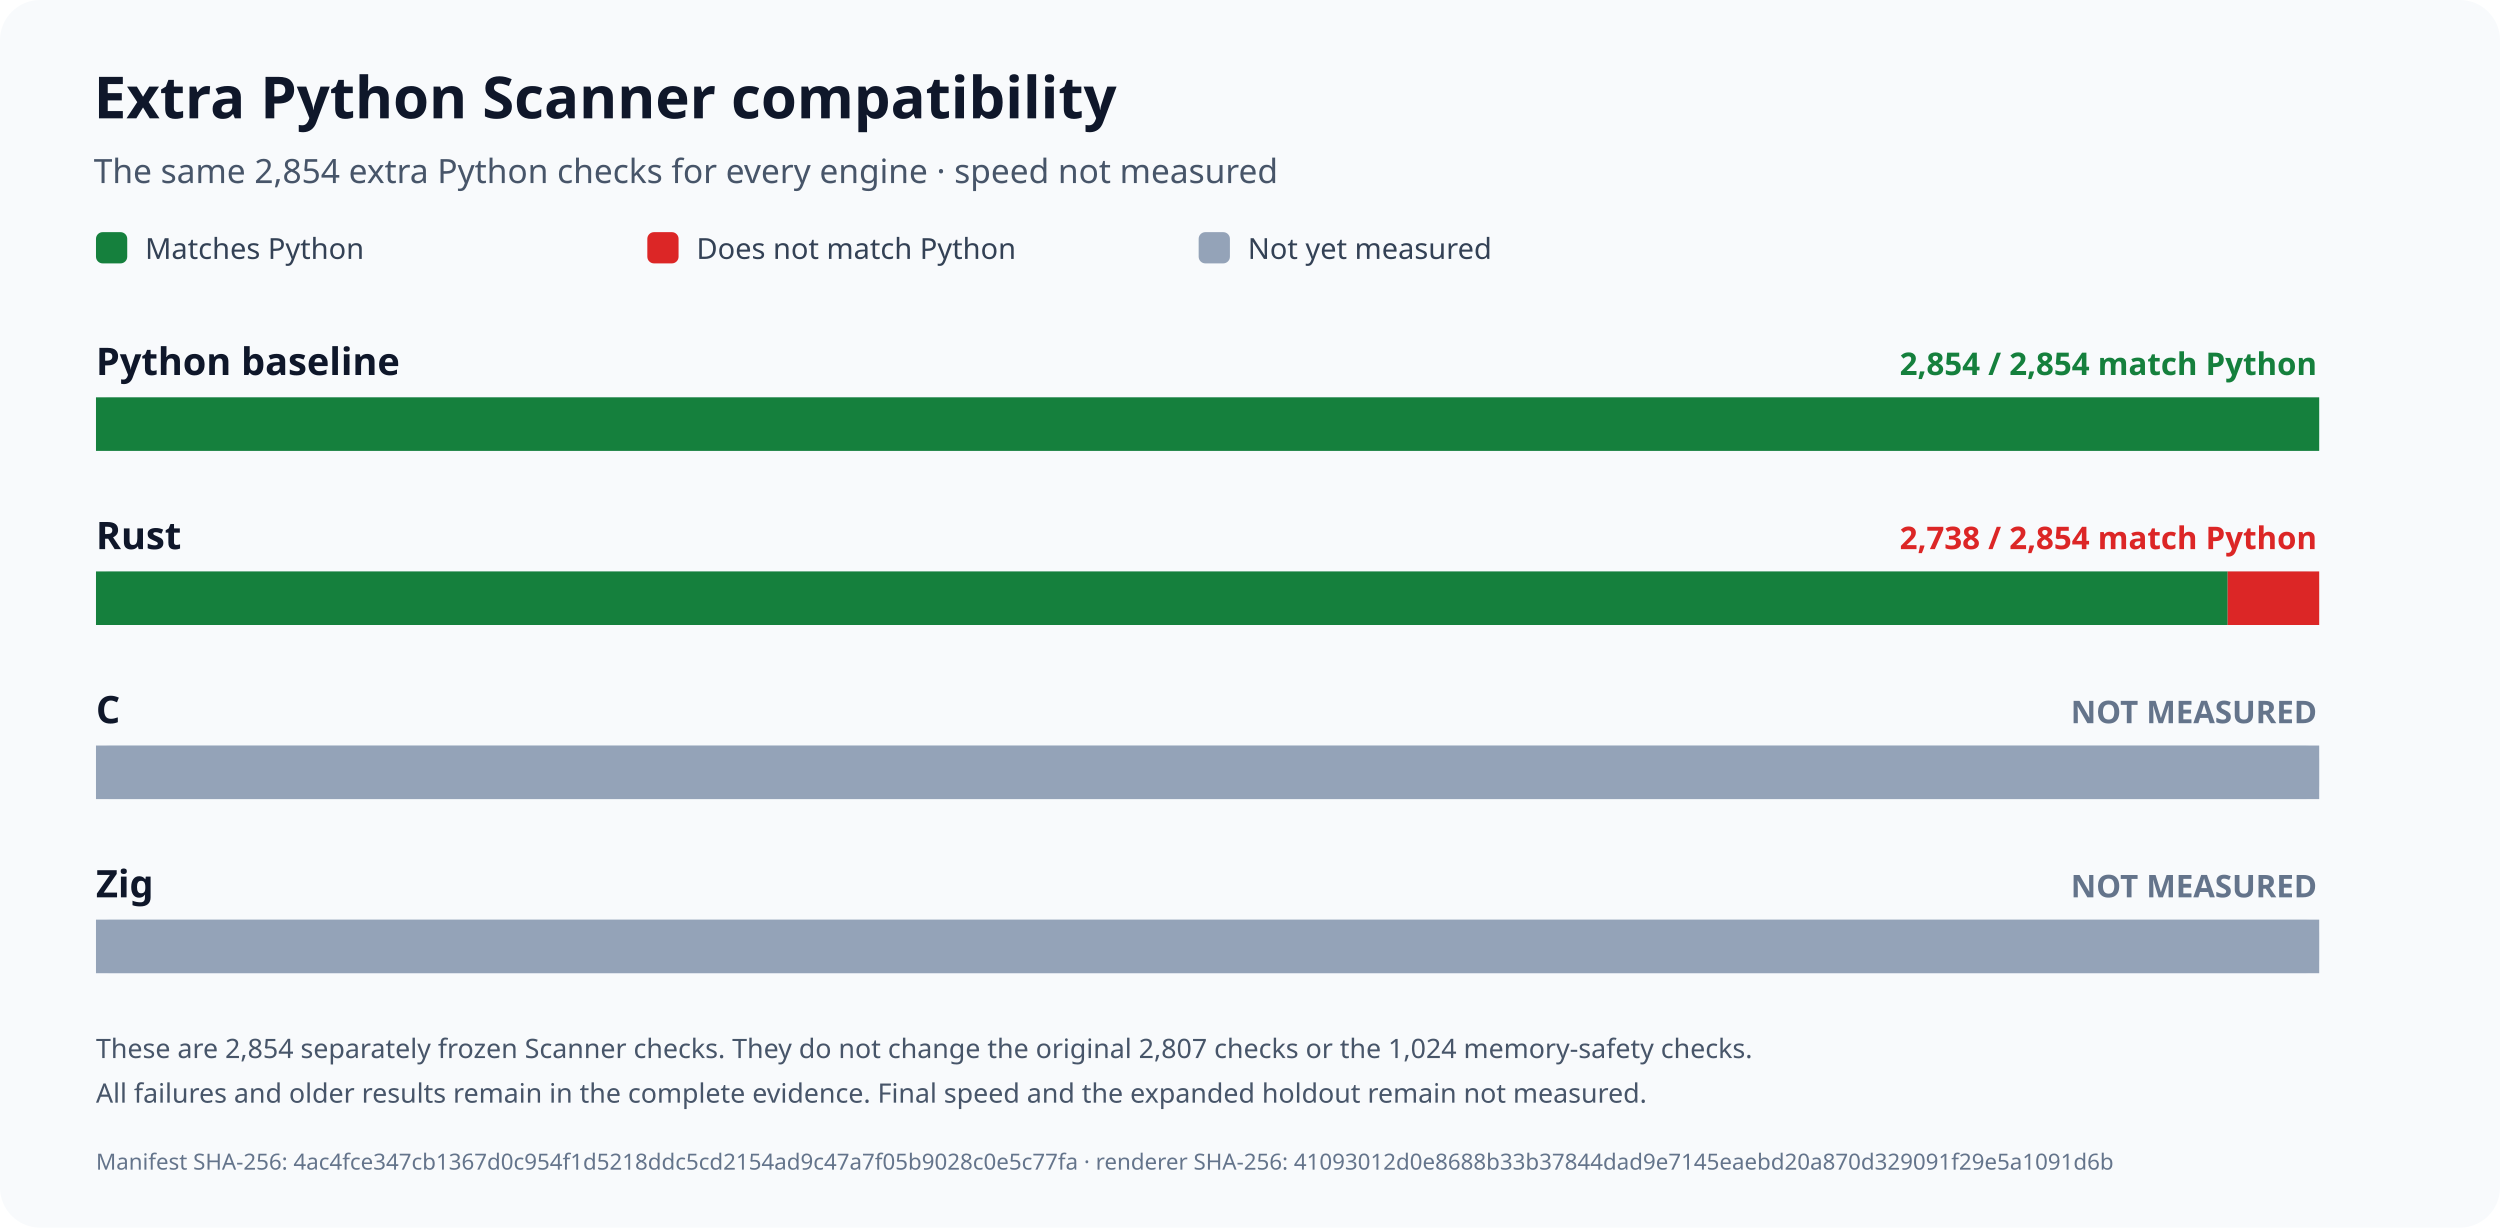
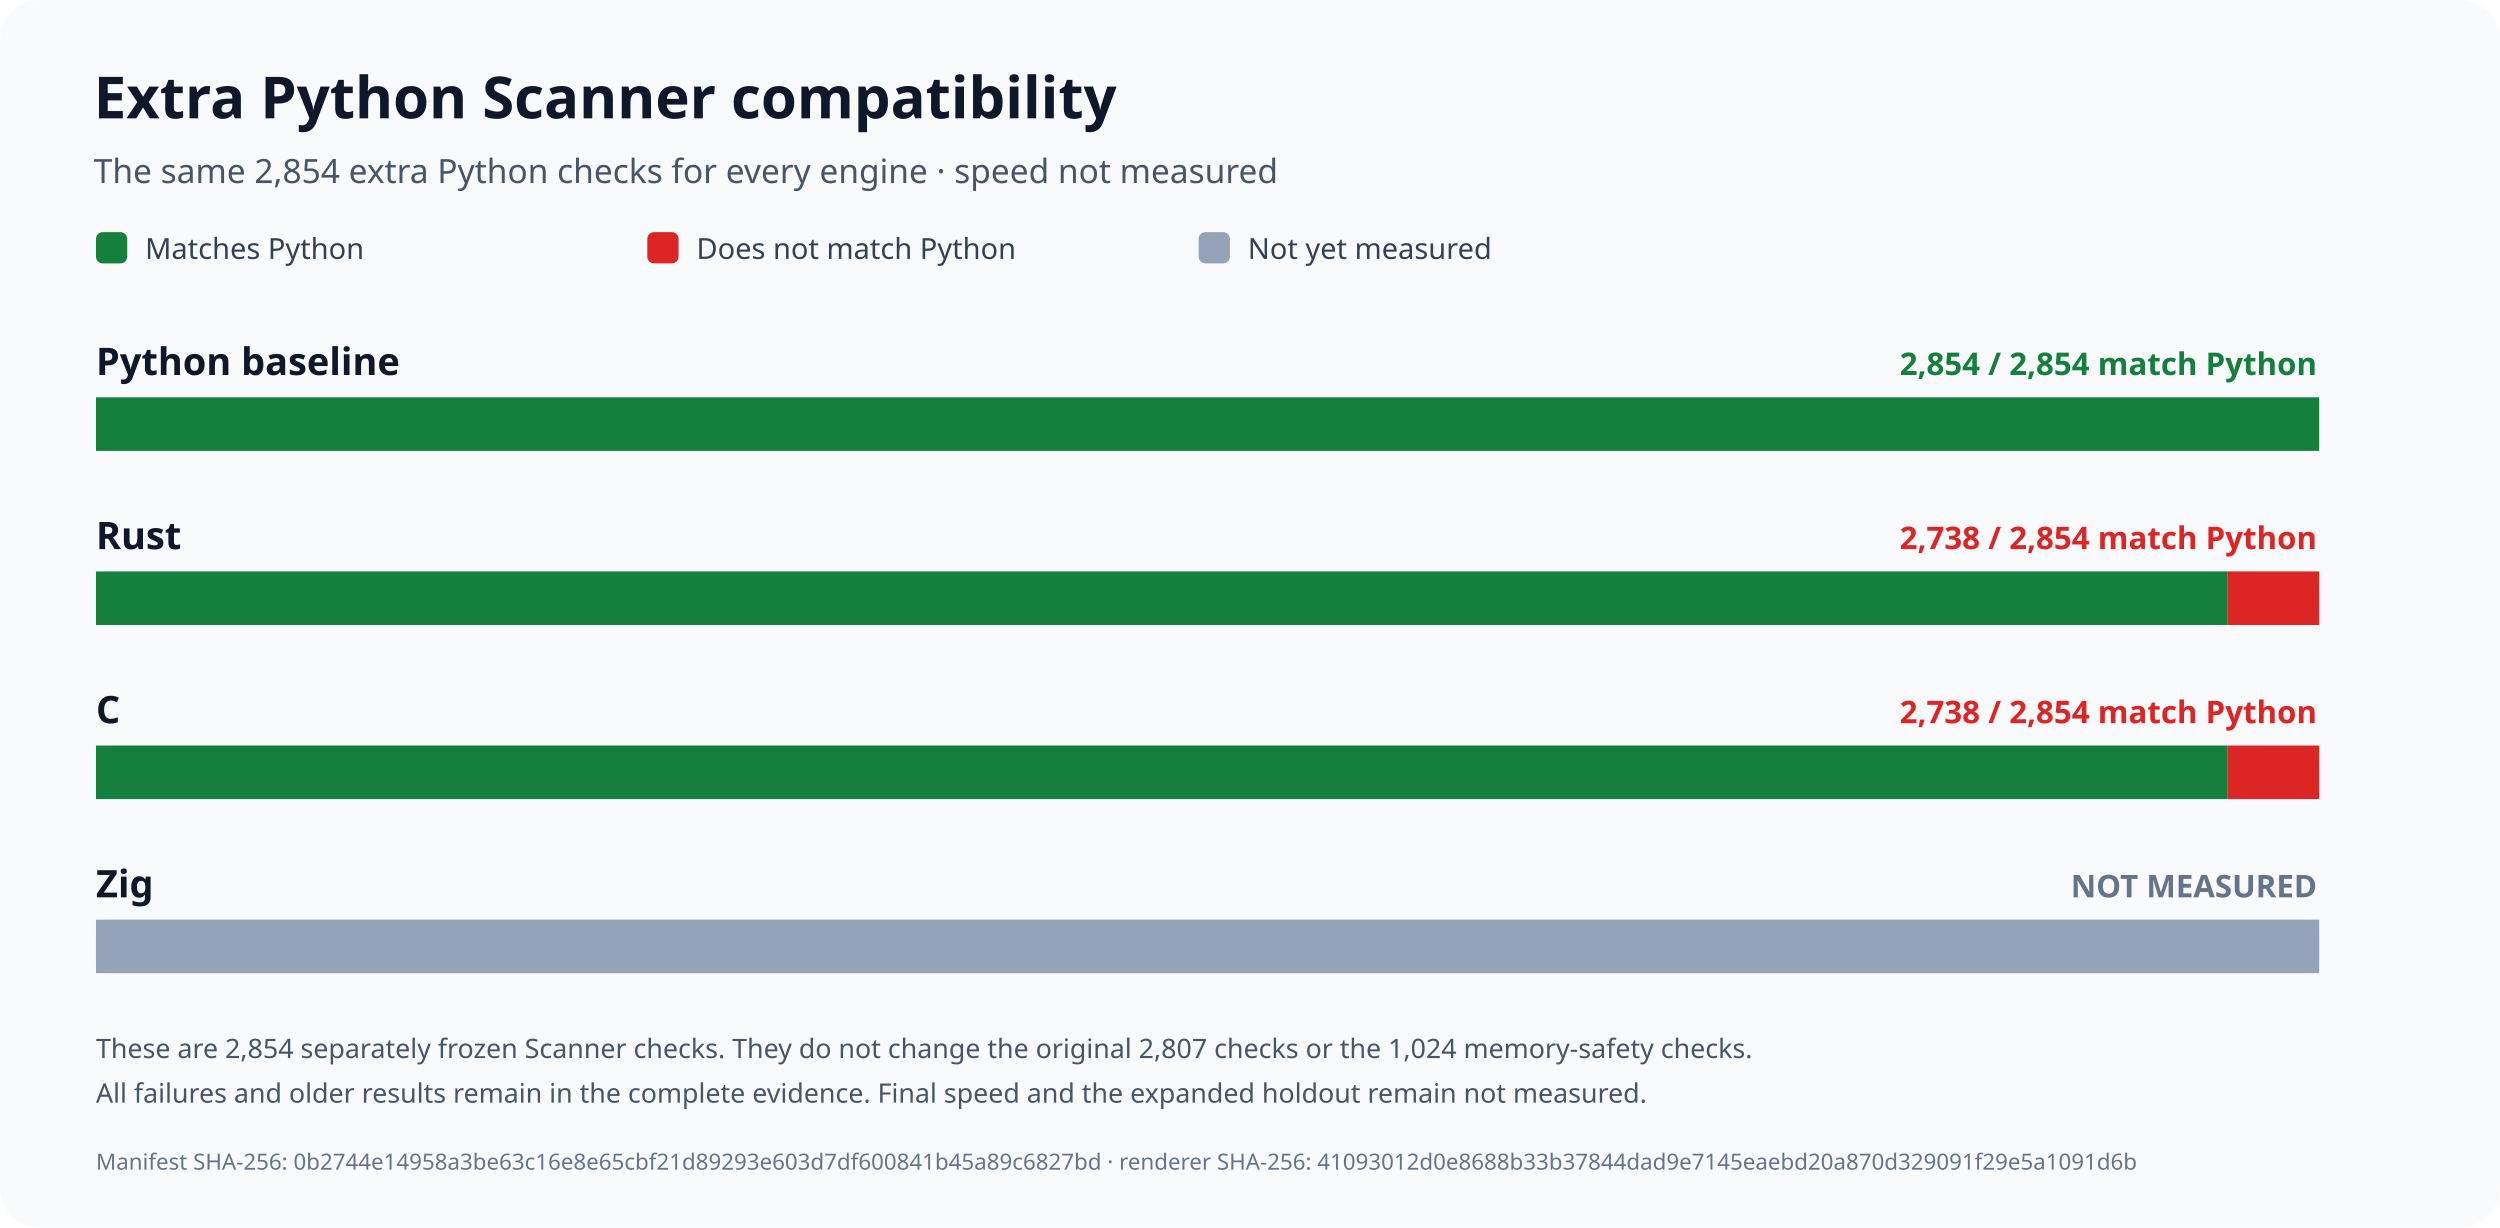
<svg xmlns="http://www.w3.org/2000/svg" width="1120" height="550" viewBox="0 0 1120 550" role="img" aria-labelledby="scanner-title scanner-desc">
  <rect width="1120" height="550" rx="18" fill="#f8fafc" />
  <text x="42" y="53" fill="#0f172a" font-family="system-ui,sans-serif" font-size="26" font-weight="700">Extra Python Scanner compatibility</text>
  <text x="42" y="82" fill="#475569" font-family="system-ui,sans-serif" font-size="15">The same 2,854 extra Python checks for every engine · speed not measured</text>
  <rect x="43" y="104" width="14" height="14" rx="3" fill="#15803d" />
  <text x="65" y="116" fill="#334155" font-family="system-ui,sans-serif" font-size="13">Matches Python</text>
  <rect x="290" y="104" width="14" height="14" rx="3" fill="#dc2626" />
  <text x="312" y="116" fill="#334155" font-family="system-ui,sans-serif" font-size="13">Does not match Python</text>
  <rect x="537" y="104" width="14" height="14" rx="3" fill="#94a3b8" />
  <text x="559" y="116" fill="#334155" font-family="system-ui,sans-serif" font-size="13">Not yet measured</text>
  <text x="43" y="168" fill="#0f172a" font-family="system-ui,sans-serif" font-size="17" font-weight="700">Python baseline</text>
  <text x="1038" y="168" fill="#15803d" text-anchor="end" font-family="system-ui,sans-serif" font-size="14" font-weight="600">2,854 / 2,854 match Python</text>
  <rect x="43" y="178" width="996" height="24" rx="6" fill="#e2e8f0" />
  <rect x="43" y="178" width="996" height="24" fill="#15803d" />
  <text x="43" y="246" fill="#0f172a" font-family="system-ui,sans-serif" font-size="17" font-weight="700">Rust</text>
  <text x="1038" y="246" fill="#dc2626" text-anchor="end" font-family="system-ui,sans-serif" font-size="14" font-weight="600">2,738 / 2,854 match Python</text>
  <rect x="43" y="256" width="996" height="24" rx="6" fill="#e2e8f0" />
  <rect x="43" y="256" width="955" height="24" fill="#15803d" />
  <rect x="998" y="256" width="41" height="24" fill="#dc2626" />
  <text x="43" y="324" fill="#0f172a" font-family="system-ui,sans-serif" font-size="17" font-weight="700">C</text>
-   <text x="1038" y="324" fill="#64748b" text-anchor="end" font-family="system-ui,sans-serif" font-size="14" font-weight="600">NOT MEASURED</text>
+   <text x="1038" y="324" fill="#dc2626" text-anchor="end" font-family="system-ui,sans-serif" font-size="14" font-weight="600">2,738 / 2,854 match Python</text>
  <rect x="43" y="334" width="996" height="24" rx="6" fill="#e2e8f0" />
-   <rect x="43" y="334" width="996" height="24" fill="#94a3b8" />
+   <rect x="43" y="334" width="955" height="24" fill="#15803d" />
+   <rect x="998" y="334" width="41" height="24" fill="#dc2626" />
  <text x="43" y="402" fill="#0f172a" font-family="system-ui,sans-serif" font-size="17" font-weight="700">Zig</text>
  <text x="1038" y="402" fill="#64748b" text-anchor="end" font-family="system-ui,sans-serif" font-size="14" font-weight="600">NOT MEASURED</text>
  <rect x="43" y="412" width="996" height="24" rx="6" fill="#e2e8f0" />
  <rect x="43" y="412" width="996" height="24" fill="#94a3b8" />
  <text x="43" y="474" fill="#475569" font-family="system-ui,sans-serif" font-size="12">These are 2,854 separately frozen Scanner checks. They do not change the original 2,807 checks or the 1,024 memory-safety checks.</text>
  <text x="43" y="494" fill="#475569" font-family="system-ui,sans-serif" font-size="12">All failures and older results remain in the complete evidence. Final speed and the expanded holdout remain not measured.</text>
-   <text x="43" y="524" fill="#64748b" font-family="system-ui,sans-serif" font-size="10">Manifest SHA-256: 4ac4fce347cb1367d0c954f1d5218ddc5cd2154ad9c47a7f05b9028c0e5c77fa · renderer SHA-256: 41093012d0e8688b33b37844dad9e7145eaebd20a870d329091f29e5a1091d6b</text>
+   <text x="43" y="524" fill="#64748b" font-family="system-ui,sans-serif" font-size="10">Manifest SHA-256: 0b2744e14958a3be63c16e8e65cbf21d89293e603d7df600841b45a89c6827bd · renderer SHA-256: 41093012d0e8688b33b37844dad9e7145eaebd20a870d329091f29e5a1091d6b</text>
</svg>
